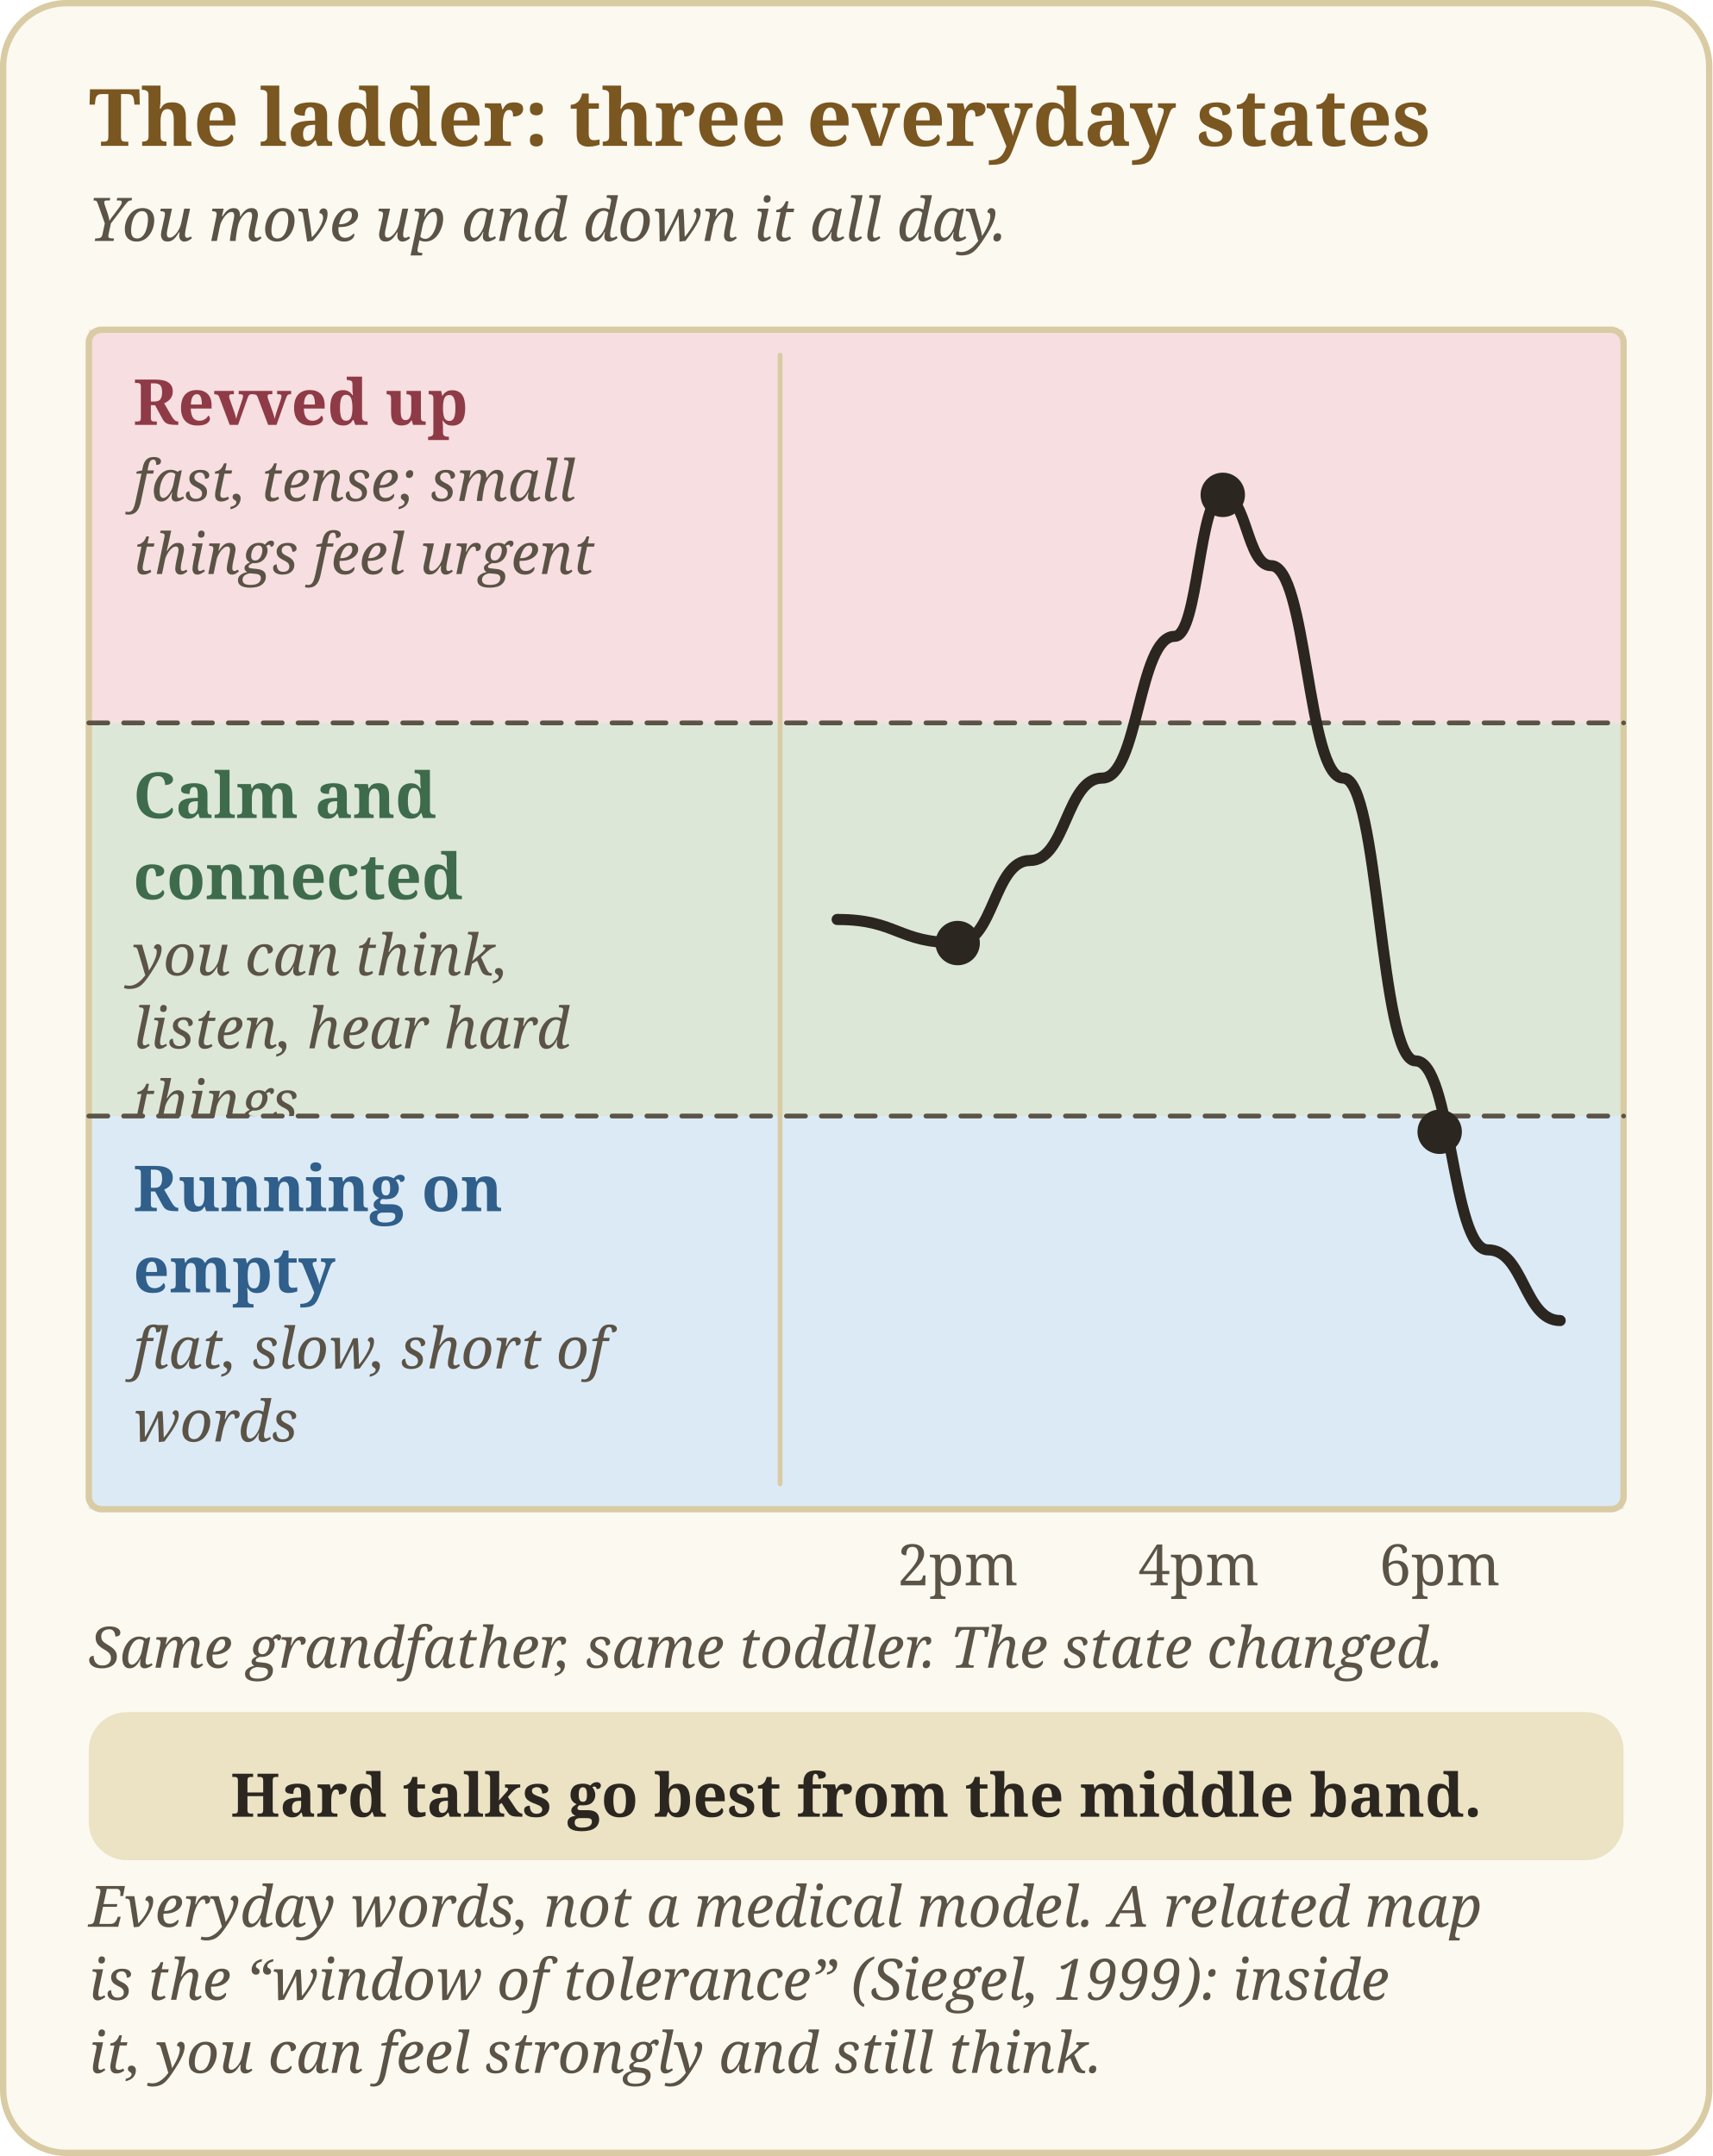
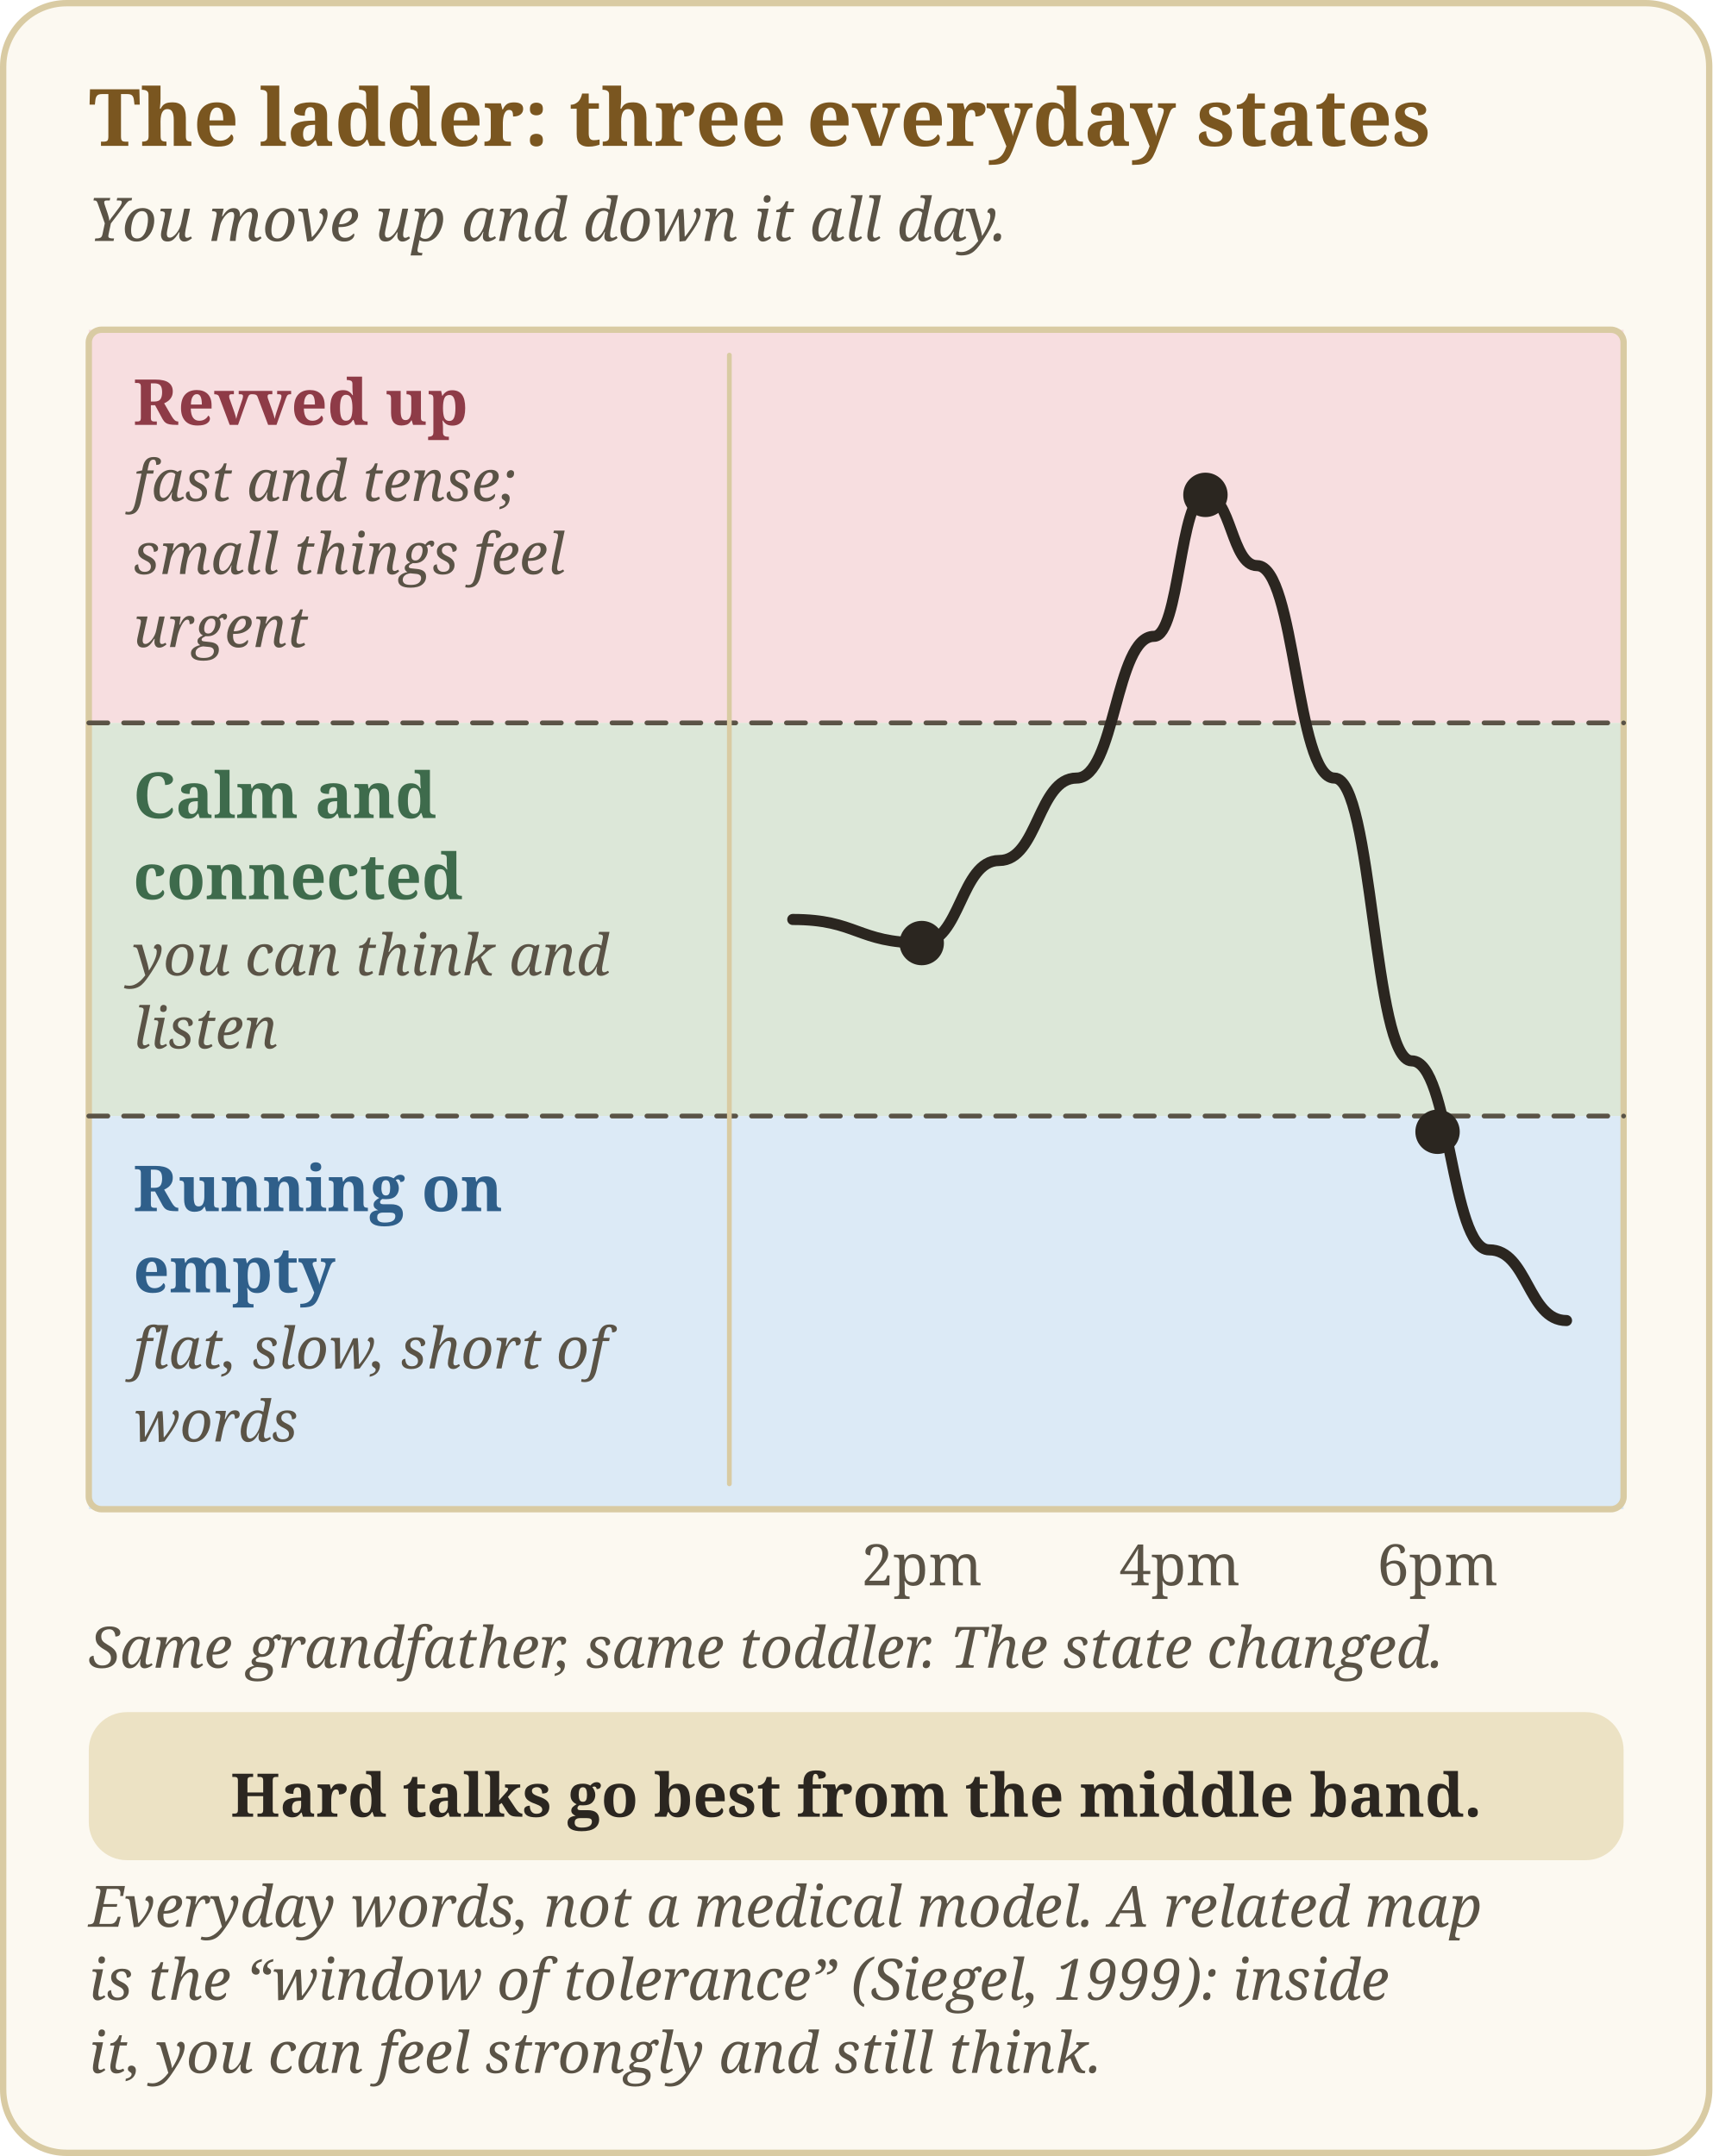
<svg xmlns="http://www.w3.org/2000/svg" viewBox="0 0 540 680" width="540" height="680" role="img" aria-labelledby="fig-u2-ladder-t fig-u2-ladder-d" font-family="Lora, Georgia, serif" fill="#2B2620">
  <rect x="1" y="1" width="538" height="678" rx="20" fill="#FCF9F1" stroke="#D9CBA3" stroke-width="2" />
  <text x="28" y="46" font-size="25" font-weight="bold" fill="#7A5620">The ladder: three everyday states</text>
  <text x="28" y="76" font-size="19" font-style="italic" fill="#5A5346">You move up and down it all day.</text>
  <rect x="28" y="104" width="484" height="124" rx="0" fill="#F7DEE0" />
  <text x="42" y="134" font-size="20" font-weight="bold" fill="#8E3B47">Revved up</text>
  <text x="42" y="158" font-size="18" font-style="italic" fill="#5A5346">
-     <tspan x="42" dy="0">fast, tense; small</tspan>
-     <tspan x="42" dy="23.04">things feel urgent</tspan>
+     <tspan x="42" dy="0">fast and tense;</tspan>
+     <tspan x="42" dy="23.04">small things feel</tspan>
+     <tspan x="42" dy="23.04">urgent</tspan>
  </text>
  <rect x="28" y="228" width="484" height="124" rx="0" fill="#DCE7D8" />
  <text x="42" y="258" font-size="20" font-weight="bold" fill="#3E6B4C">
    <tspan x="42" dy="0">Calm and</tspan>
    <tspan x="42" dy="25.6">connected</tspan>
  </text>
  <text x="42" y="307.6" font-size="18" font-style="italic" fill="#5A5346">
-     <tspan x="42" dy="0">you can think,</tspan>
-     <tspan x="42" dy="23.04">listen, hear hard</tspan>
-     <tspan x="42" dy="23.04">things</tspan>
+     <tspan x="42" dy="0">you can think and</tspan>
+     <tspan x="42" dy="23.04">listen</tspan>
  </text>
  <rect x="28" y="352" width="484" height="124" rx="0" fill="#DCEAF6" />
  <text x="42" y="382" font-size="20" font-weight="bold" fill="#2F5F8A">
    <tspan x="42" dy="0">Running on</tspan>
    <tspan x="42" dy="25.6">empty</tspan>
  </text>
  <text x="42" y="431.6" font-size="18" font-style="italic" fill="#5A5346">
    <tspan x="42" dy="0">flat, slow, short of</tspan>
    <tspan x="42" dy="23.04">words</tspan>
  </text>
  <rect x="28" y="104" width="484" height="372" rx="4" fill="none" stroke="#D9CBA3" stroke-width="2" />
  <line x1="28" y1="228" x2="512" y2="228" stroke="#5A5346" stroke-width="1.5" stroke-linecap="round" stroke-dasharray="6 5" />
  <line x1="28" y1="352" x2="512" y2="352" stroke="#5A5346" stroke-width="1.5" stroke-linecap="round" stroke-dasharray="6 5" />
-   <line x1="246" y1="112" x2="246" y2="468" stroke="#D9CBA3" stroke-width="1.5" stroke-linecap="round" />
-   <path d="M264.0 290.0 C283.0 290.0 283.0 297.4 302.0 297.4 C313.4 297.4 313.4 271.4 324.8 271.4 C336.2 271.4 336.2 245.4 347.6 245.4 C359.0 245.4 359.0 200.7 370.4 200.7 C378.0 200.7 378.0 156.1 385.6 156.1 C393.2 156.1 393.2 178.4 400.8 178.4 C412.2 178.4 412.2 245.4 423.6 245.4 C435.0 245.4 435.0 334.6 446.4 334.6 C457.8 334.6 457.8 394.2 469.2 394.2 C480.6 394.2 480.6 416.5 492.0 416.5" fill="none" stroke="#2B2620" stroke-width="3.5" stroke-linecap="round" stroke-linejoin="round" />
-   <circle cx="302" cy="297.44" r="7" fill="#2B2620" />
-   <circle cx="385.6" cy="156.08" r="7" fill="#2B2620" />
-   <circle cx="454" cy="356.96" r="7" fill="#2B2620" />
-   <text x="302" y="500" font-size="18" fill="#5A5346" text-anchor="middle">2pm</text>
-   <text x="378" y="500" font-size="18" fill="#5A5346" text-anchor="middle">4pm</text>
-   <text x="454" y="500" font-size="18" fill="#5A5346" text-anchor="middle">6pm</text>
+   <line x1="230" y1="112" x2="230" y2="468" stroke="#D9CBA3" stroke-width="1.5" stroke-linecap="round" />
+   <path d="M250.0 290.0 C270.3 290.0 270.3 297.4 290.7 297.4 C302.9 297.4 302.9 271.4 315.1 271.4 C327.3 271.4 327.3 245.4 339.5 245.4 C351.7 245.4 351.7 200.7 363.9 200.7 C372.0 200.7 372.0 156.1 380.1 156.1 C388.3 156.1 388.3 178.4 396.4 178.4 C408.6 178.4 408.6 245.4 420.8 245.4 C433.0 245.4 433.0 334.6 445.2 334.6 C457.4 334.6 457.4 394.2 469.6 394.2 C481.8 394.2 481.8 416.5 494.0 416.5" fill="none" stroke="#2B2620" stroke-width="3.5" stroke-linecap="round" stroke-linejoin="round" />
+   <circle cx="290.667" cy="297.44" r="7" fill="#2B2620" />
+   <circle cx="380.133" cy="156.08" r="7" fill="#2B2620" />
+   <circle cx="453.333" cy="356.96" r="7" fill="#2B2620" />
+   <text x="290.667" y="500" font-size="18" fill="#5A5346" text-anchor="middle">2pm</text>
+   <text x="372" y="500" font-size="18" fill="#5A5346" text-anchor="middle">4pm</text>
+   <text x="453.333" y="500" font-size="18" fill="#5A5346" text-anchor="middle">6pm</text>
  <text x="28" y="526" font-size="18" font-style="italic" fill="#5A5346">Same grandfather, same toddler. The state changed.</text>
  <rect x="28" y="540" width="484" height="46.7" rx="12" fill="#ECE2C4" />
  <text x="270" y="573" font-size="19" font-weight="bold" text-anchor="middle">Hard talks go best from the middle band.</text>
  <text x="28" y="607.7" font-size="18" font-style="italic" fill="#5A5346">
    <tspan x="28" dy="0">Everyday words, not a medical model. A related map</tspan>
    <tspan x="28" dy="23.04">is the “window of tolerance” (Siegel, 1999): inside</tspan>
    <tspan x="28" dy="23.04">it, you can feel strongly and still think.</tspan>
  </text>
</svg>
